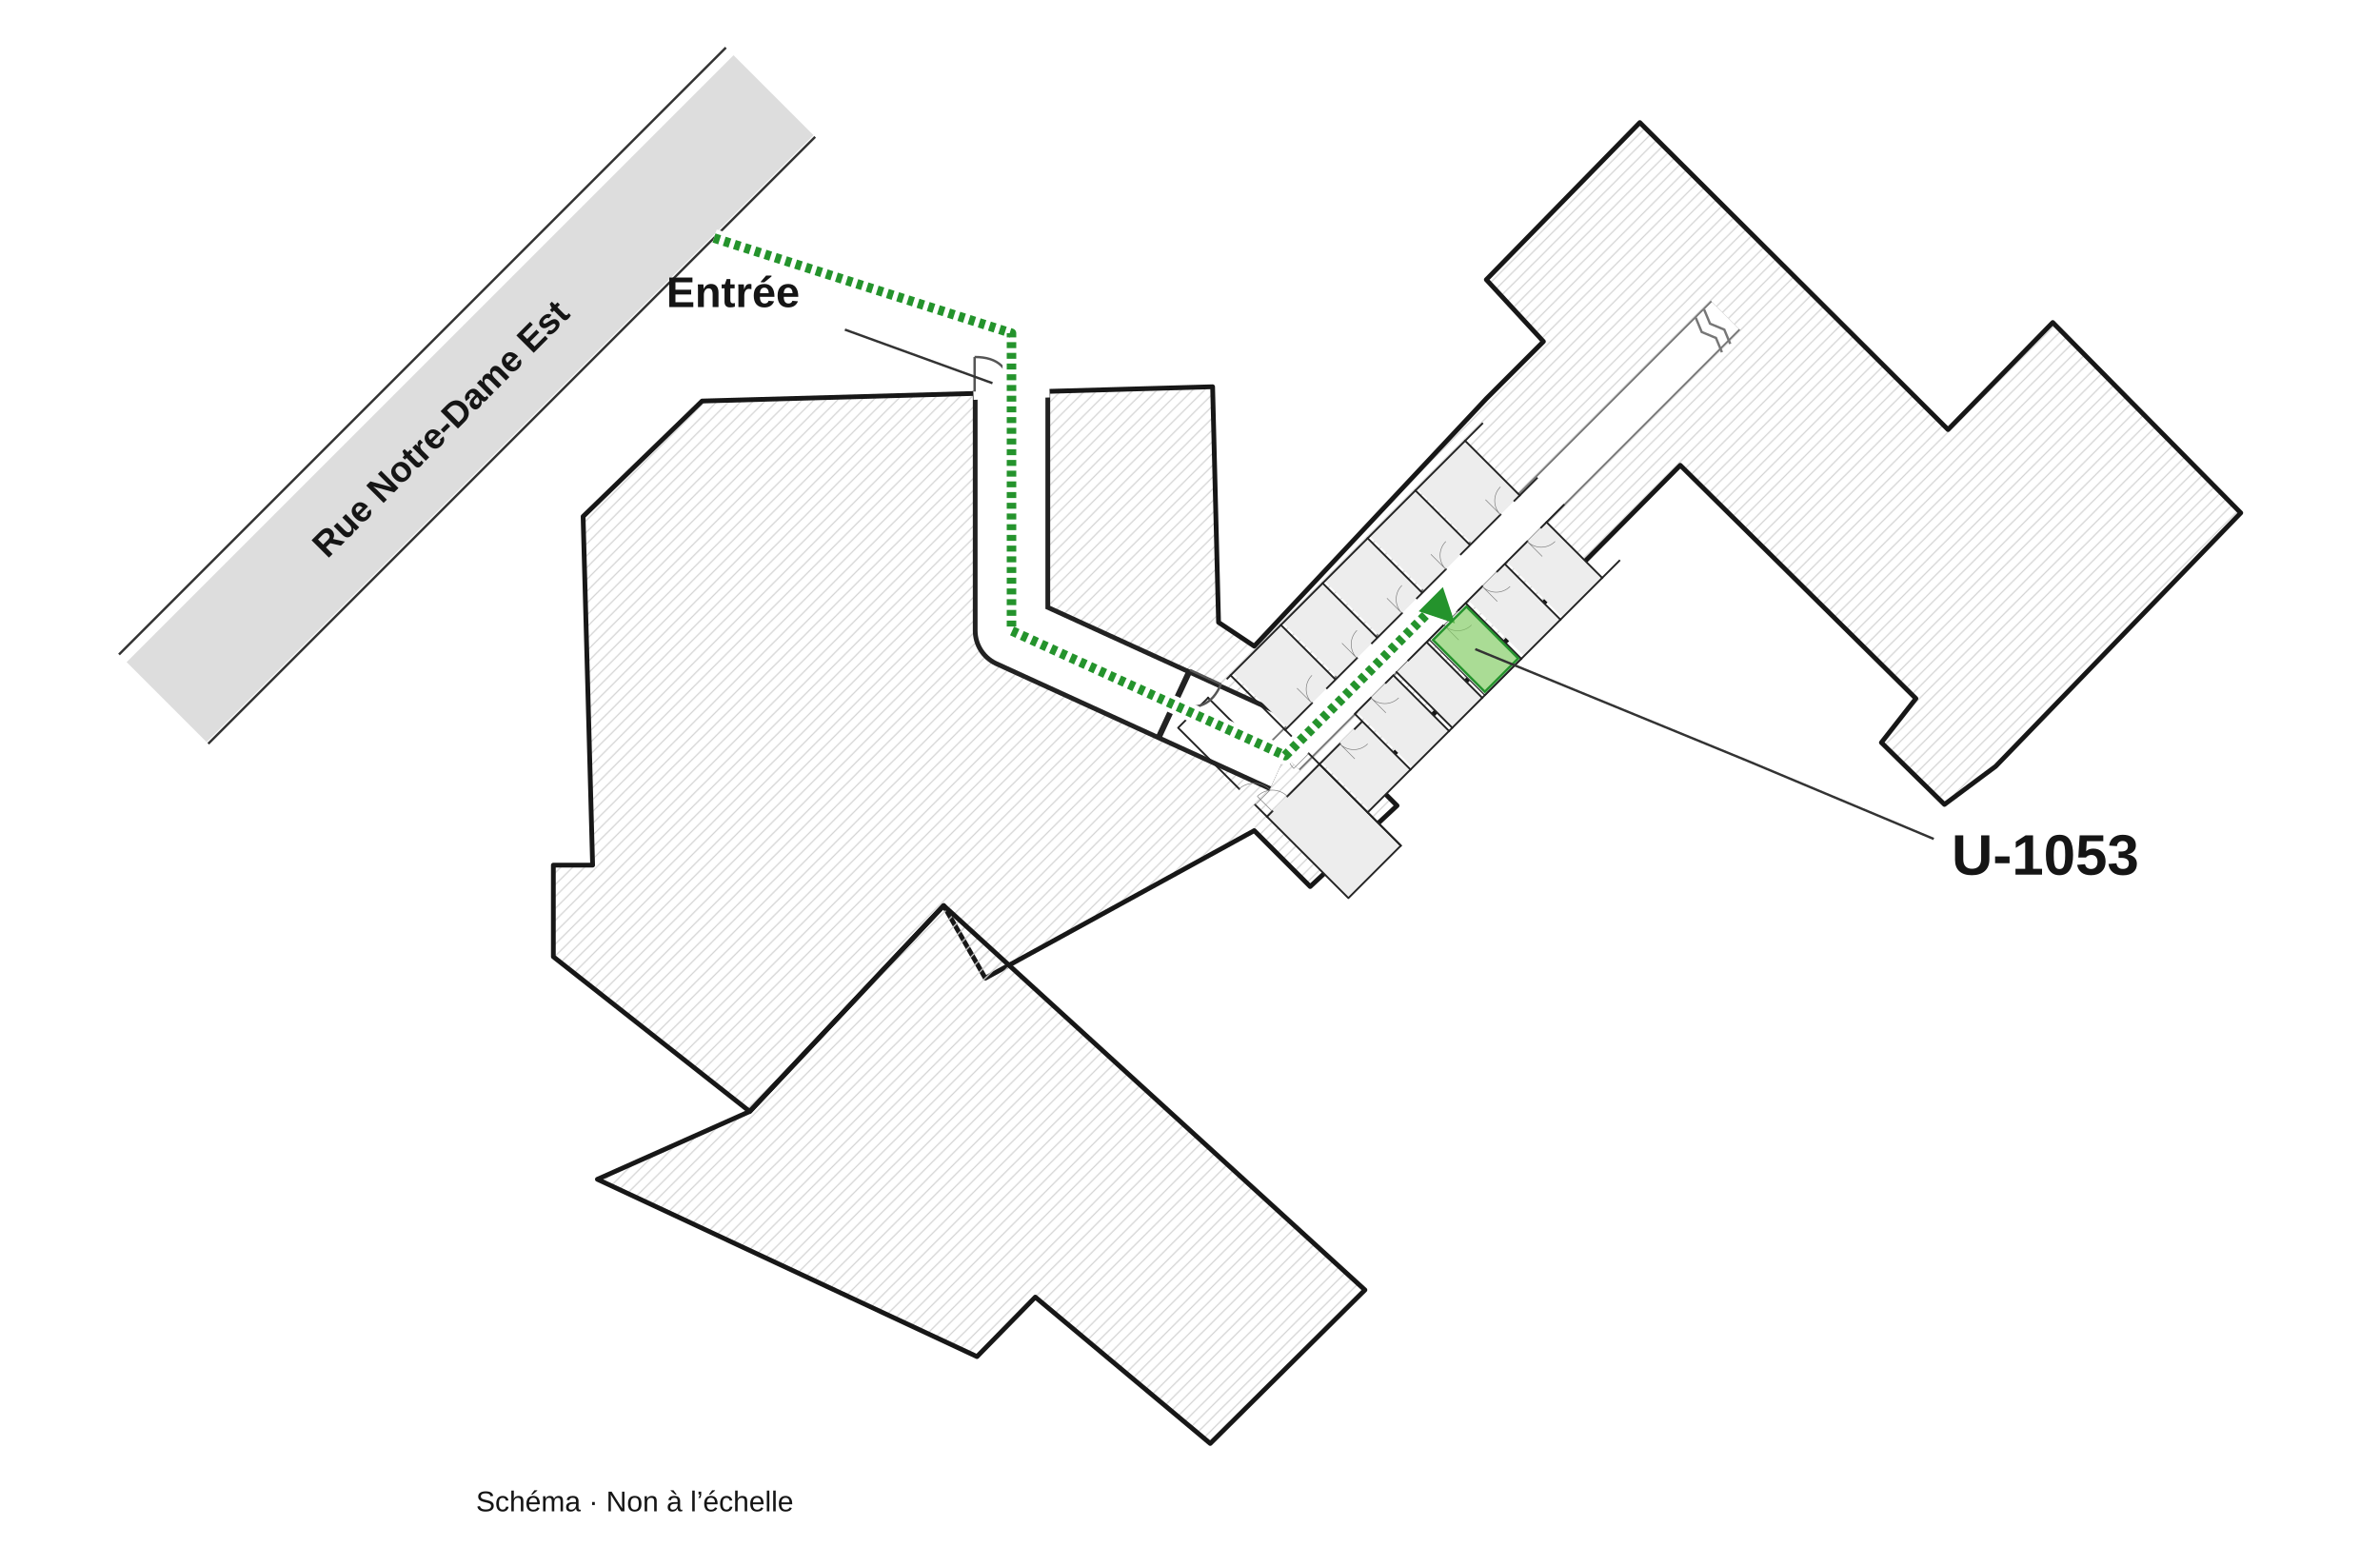
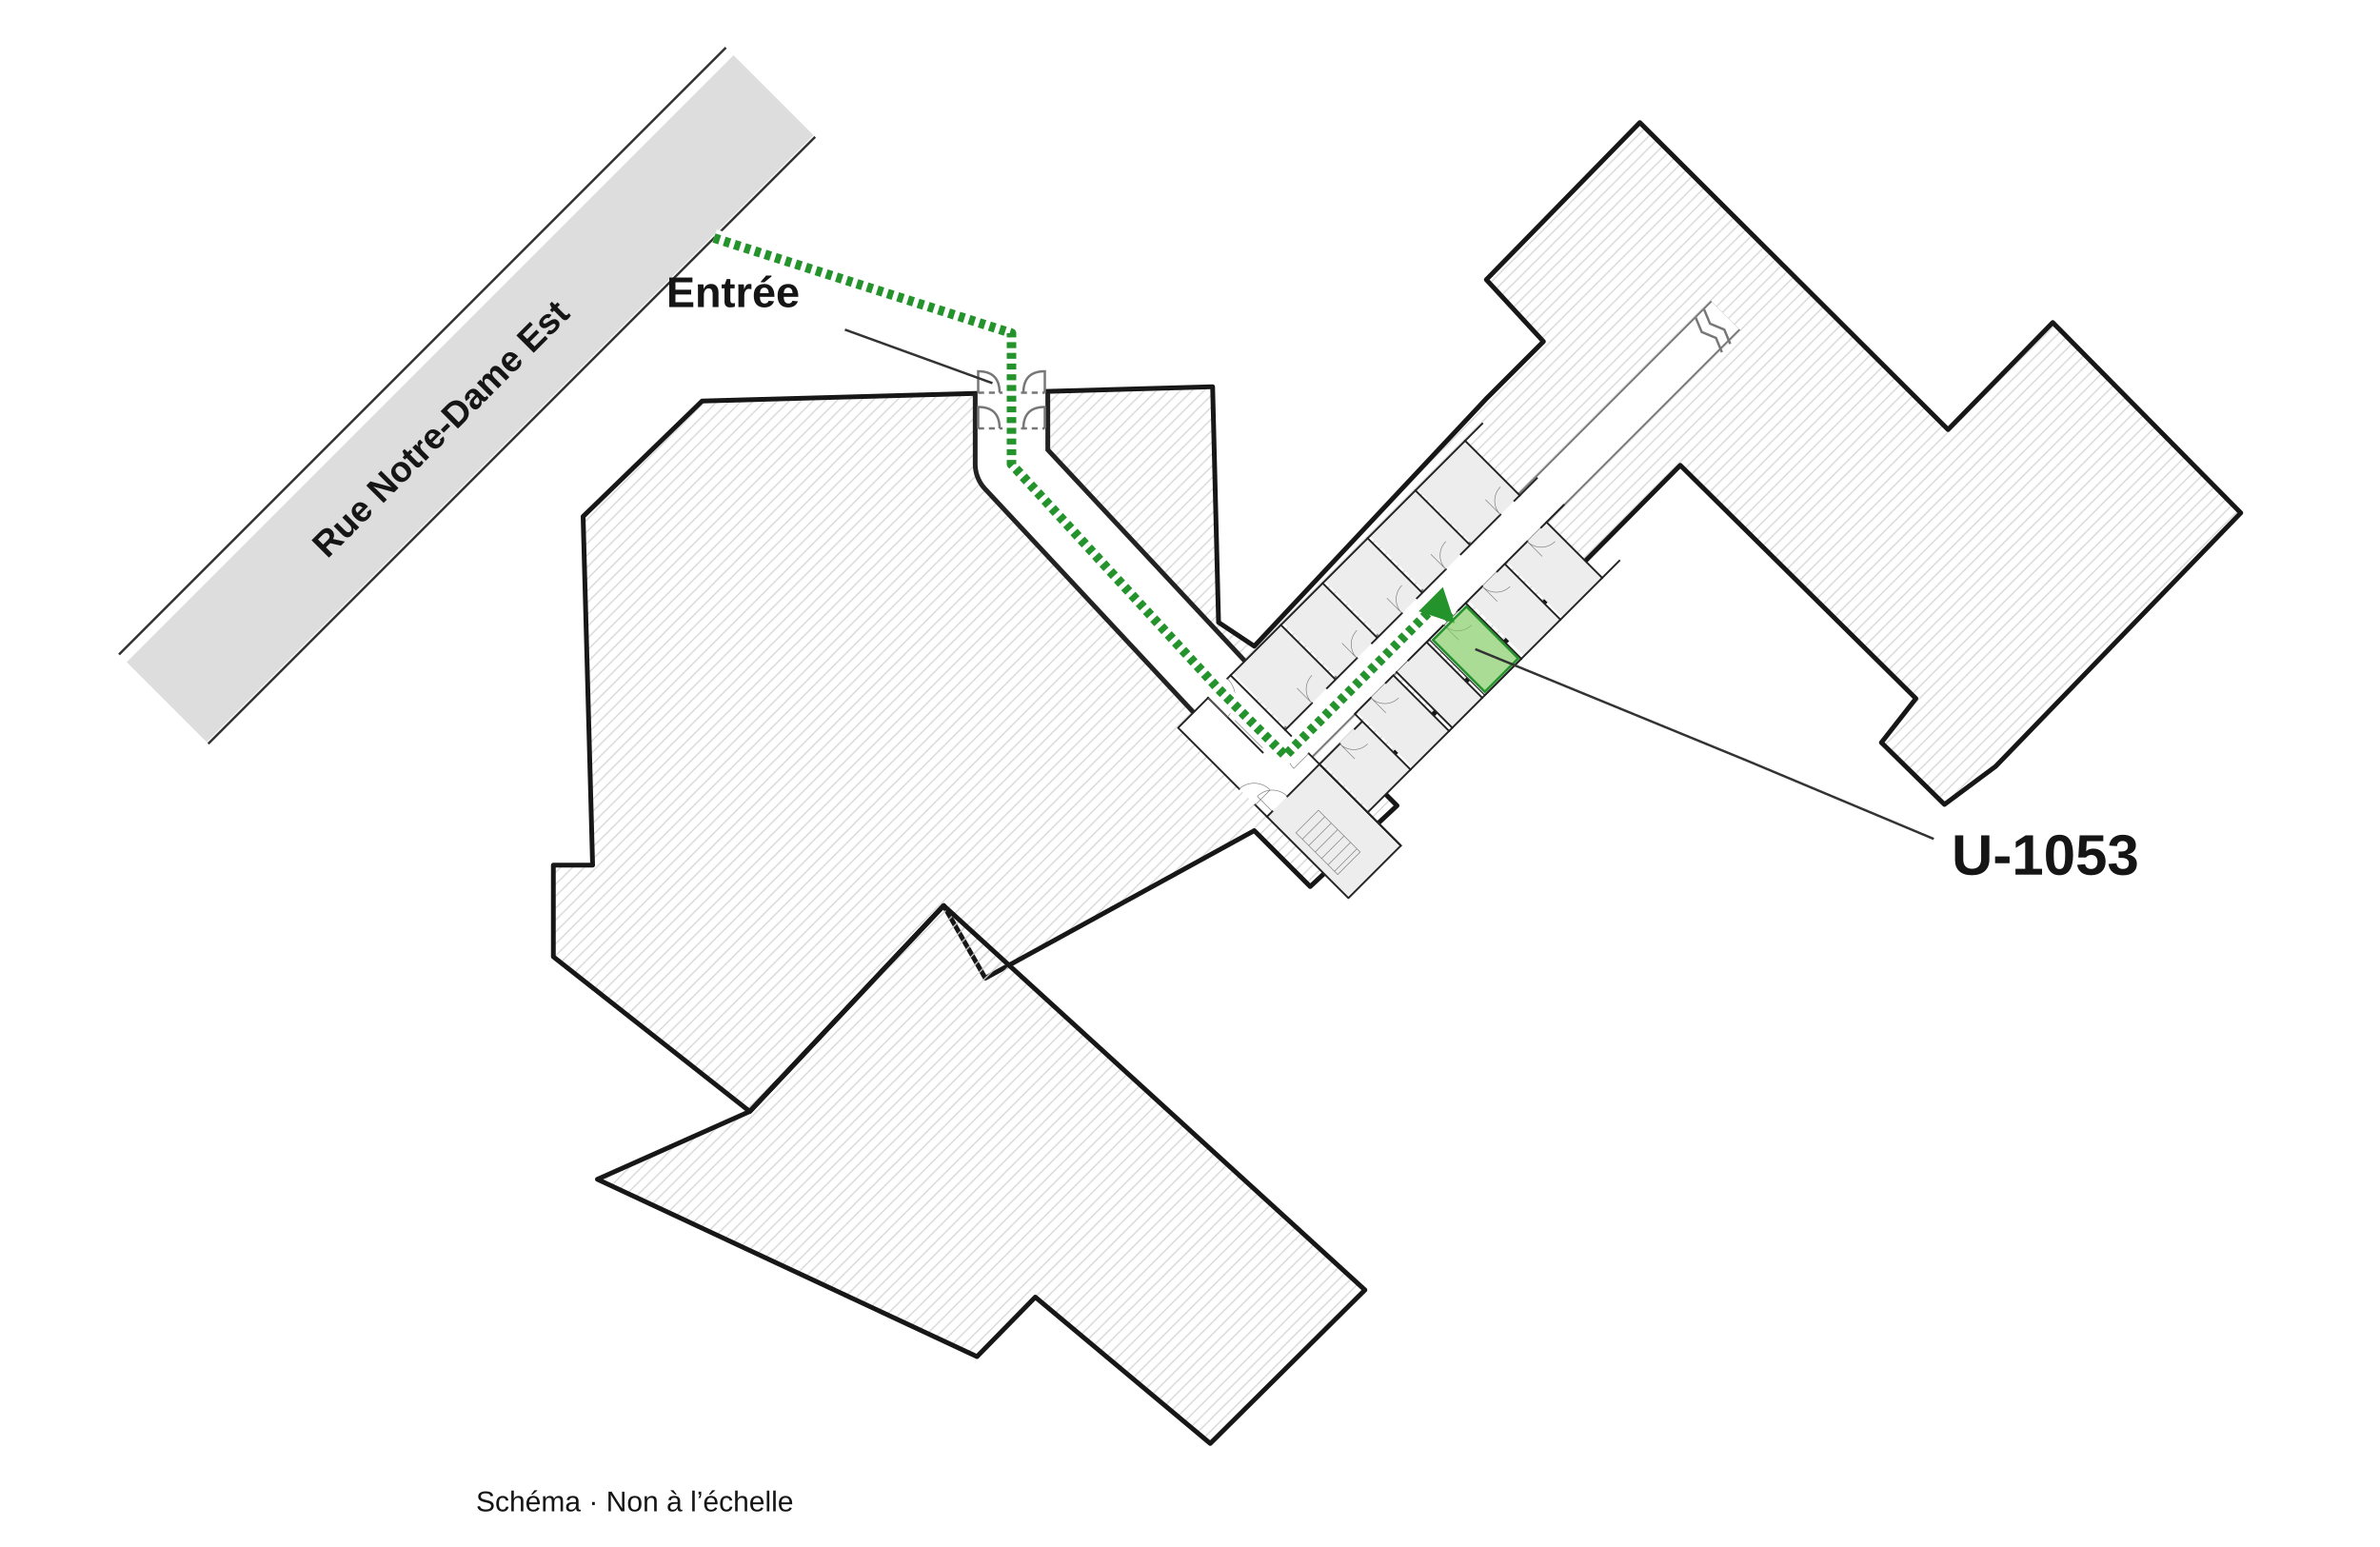
<svg xmlns="http://www.w3.org/2000/svg" width="1600" height="1040" viewBox="250 120 2000 1300" role="img" aria-labelledby="title desc" xml:lang="fr">
  <defs>
    <pattern id="hatch" width="10" height="10" patternUnits="userSpaceOnUse">
      <path d="M-2 2L2 -2M0 10L10 0M8 12L12 8" stroke="#d4d4d4" stroke-width="1" />
    </pattern>
    <marker id="arrow" viewBox="0 0 10 10" refX="8" refY="5" markerWidth="3.6" markerHeight="3.6" orient="auto">
      <path d="M0 0L10 5L0 10Z" fill="#24932c" />
    </marker>
  </defs>
  <style>
 text{font-family:Arial,sans-serif;fill:#151515}
 .outline{fill:url(#hatch);stroke:#171717;stroke-width:4;stroke-linejoin:round}
 .leader{fill:none;stroke:#333;stroke-width:2}
 .wall{fill:none;stroke:#222;stroke-width:6;stroke-linecap:square;stroke-linejoin:round}
 .door{fill:none;stroke:#777;stroke-width:2}
 .room{fill:#ededed}
 #office-plan rect{fill:#ededed;stroke:#333}
 .badge{fill:#fff;stroke:#111;stroke-width:2}
 .badge-number{font-size:23px;font-weight:bold;text-anchor:middle;dominant-baseline:central}
</style>
  <rect x="250" y="120" width="2000" height="1300" fill="white" />
  <g id="base-map">
    <g id="street" transform="translate(-200 -70)">
      <path d="M590 780L1100 270" fill="none" stroke="#ddd" stroke-width="95" />
      <path d="M550 740L1060 230M625 815L1135 305" fill="none" stroke="#333" stroke-width="2" />
      <text x="725" y="660" transform="rotate(-45 725 660)" font-size="30" font-weight="bold">Rue Notre-Dame Est</text>
    </g>
    <path class="outline" d="M740 554L840 457L1269 445L1274 643L1304 663L1499 455L1547 407L1499 355L1628 223L1887 481L1975 391L2133 551L1927 764L1884 796L1831 744L1860 707L1662 511L1401 774L1424 797L1351 865L1304 818L1078 942L1043 881L880 1054L715 924L715 847L748 847Z" />
    <path class="outline" d="M1043 881L1397 1204L1267 1333L1120 1210L1071 1260L752 1111L880 1054Z" />
-     <path d="M1100 448V650L1330 755" fill="none" stroke="#222" stroke-width="65" stroke-linejoin="round" />
-     <path d="M1100 448V650L1330 755" fill="none" stroke="white" stroke-width="57" stroke-linejoin="round" />
-     <path d="M1068 451L1132 449" stroke="white" stroke-width="10" />
-     <path d="M1069 449V420M1069 420Q1099 420 1099 449" fill="none" stroke="#555" stroke-width="2" />
+     <g id="entrance-and-approach">
+       <path d="M1100 450V510L1295 719" fill="none" stroke="#222" stroke-width="65" stroke-linejoin="round" />
+       <path d="M1100 450V510L1295 719" fill="none" stroke="white" stroke-width="57" stroke-linejoin="round" />
+       <path d="M1072 451L1128 449" stroke="white" stroke-width="9" />
+       <path class="door" d="M1072 450V432Q1090 432 1090 450 M1128 450V432Q1110 432 1110 450 M1072 480V462Q1090 462 1090 480 M1128 480V462Q1110 462 1110 480" />
+       <path d="M1072 450H1128 M1072 480H1128" stroke="#777" stroke-width="2" stroke-dasharray="5 4" />
+     </g>
    <g id="corridor-continuation">
      <path d="M1330 755L1700 385" fill="none" stroke="#777" stroke-width="35" />
      <path d="M1330 755L1700 385" fill="none" stroke="white" stroke-width="32" />
      <path d="M1675 387L1680 399L1692 404L1697 416 M1682 380L1687 392L1699 397L1704 409" fill="none" stroke="#777" stroke-width="2" />
    </g>
    <g id="office-plan" transform="matrix(.18 .18 -.18 .18 1469.5 417.5)">
+       <path d="M235 1265H650V1510H235Z" fill="white" />
      <path class="room" d="M235 170H490V394H235Z M235 402H490V615H235Z M235 625H490V825H235Z M235 835H490V1020H235Z M235 1030H490V1255H235Z M615 170H875V355H615Z M615 365H875V535H615Z M615 885H875V1055H615Z M650 1065H875V1255H650Z M650 1265H1030V1510H650Z" />
      <rect x="615" y="548" width="260" height="170" fill="#d7f0e9" />
      <rect x="615" y="548" width="260" height="170" fill="none" stroke="#168269" stroke-width="4" />
      <rect x="615" y="730" width="260" height="140" fill="#eef2f5" />
      <path class="wall" d="M235 90V1280 M235 1370V1510H520 M595 1510H1030V1265H875V90 M490 90V195 M615 90V195" />
      <path class="wall" d="M235 170H490 M490 260V402H235 M490 402V445 M490 515V625H235 M490 625V650 M490 720V835H235 M490 835V860 M490 930V1030H235 M490 1030V1070 M490 1140V1265H235" />
      <path class="wall" d="M615 170H875 M615 260V365H875 M615 365V400 M615 470V548H875 M615 548V580 M615 650V730H875 M615 730V815 M615 870H875 M615 885H875 M615 885V920 M615 990V1065H875 M650 1065V1100 M650 1170V1265H875" />
      <path class="door" d="M490 260H420 M490 260A65 65 0 0 1 425 195 M490 515H420 M490 515A65 65 0 0 1 425 450 M490 720H420 M490 720A65 65 0 0 1 425 655 M490 930H420 M490 930A65 65 0 0 1 425 865 M490 1140H420 M490 1140A65 65 0 0 1 425 1075 M615 260H685 M615 260A65 65 0 0 0 680 195 M615 470H685 M615 470A65 65 0 0 0 680 405 M615 650H685 M615 650A65 65 0 0 0 680 585 M615 990H685 M615 990A65 65 0 0 0 680 925 M650 1170H720 M650 1170A65 65 0 0 0 715 1105" />
      <path class="wall" d="M235 1370H490 M490 1265H530 M600 1265H650V1415 M650 1485V1510 M650 1265H1030" />
      <path class="door" d="M600 1265V1335 M600 1335A70 70 0 0 1 530 1265 M595 1510V1440 M595 1440A75 75 0 0 0 520 1510 M650 1485H580 M580 1485A70 70 0 0 1 650 1415" />
+       <path class="door" d="M235 1370H325A90 90 0 0 0 235 1280 M350 1360H480" />
+       <path d="M755 1375H950V1480H755Z M785 1375V1480 M815 1375V1480 M845 1375V1480 M875 1375V1480 M905 1375V1480 M935 1375V1480" class="door" />
    </g>
-     <path d="M1250 683L1224 739" stroke="#222" stroke-width="5" />
-     <path d="M1250 683L1276 695M1276 695Q1265 721 1238 711" fill="none" stroke="#555" stroke-width="2" />
  </g>
  <g id="green-route">
-     <path d="M850 320L1100 400V650L1330 755L1456.9 628.1L1468.6 639.8" fill="none" stroke="white" stroke-width="15" stroke-linejoin="round" />
-     <path d="M850 320L1100 400V650L1330 755L1456.9 628.1L1468.6 639.8" fill="none" stroke="#24932c" stroke-width="8" stroke-linejoin="round" stroke-dasharray="5 4" marker-end="url(#arrow)" />
+     <path d="M850 320L1100 400V510L1273.3 698.3L1330 755L1456.9 628.1L1468.6 639.8" fill="none" stroke="white" stroke-width="15" stroke-linejoin="round" />
+     <path d="M850 320L1100 400V510L1273.3 698.3L1330 755L1456.9 628.1L1468.6 639.8" fill="none" stroke="#24932c" stroke-width="8" stroke-linejoin="round" stroke-dasharray="5 4" marker-end="url(#arrow)" />
    <g transform="matrix(.18 .18 -.18 .18 1469.5 417.5)">
      <rect x="625" y="554" width="242" height="156" fill="#7dd05a" fill-opacity=".6" stroke="#24932c" stroke-width="8" />
    </g>
  </g>
  <g id="labels">
    <path class="leader" d="M960 397L1084 442" />
    <text x="810" y="378" font-size="36" font-weight="bold">Entrée</text>
    <path class="leader" d="M1489.7 665.5L1720 760L1875 825" />
    <text x="1890" y="855" font-size="48" font-weight="bold">U-1053</text>
    <text x="650" y="1390" font-size="24" fill="#555">Schéma · Non à l’échelle</text>
  </g>
</svg>
